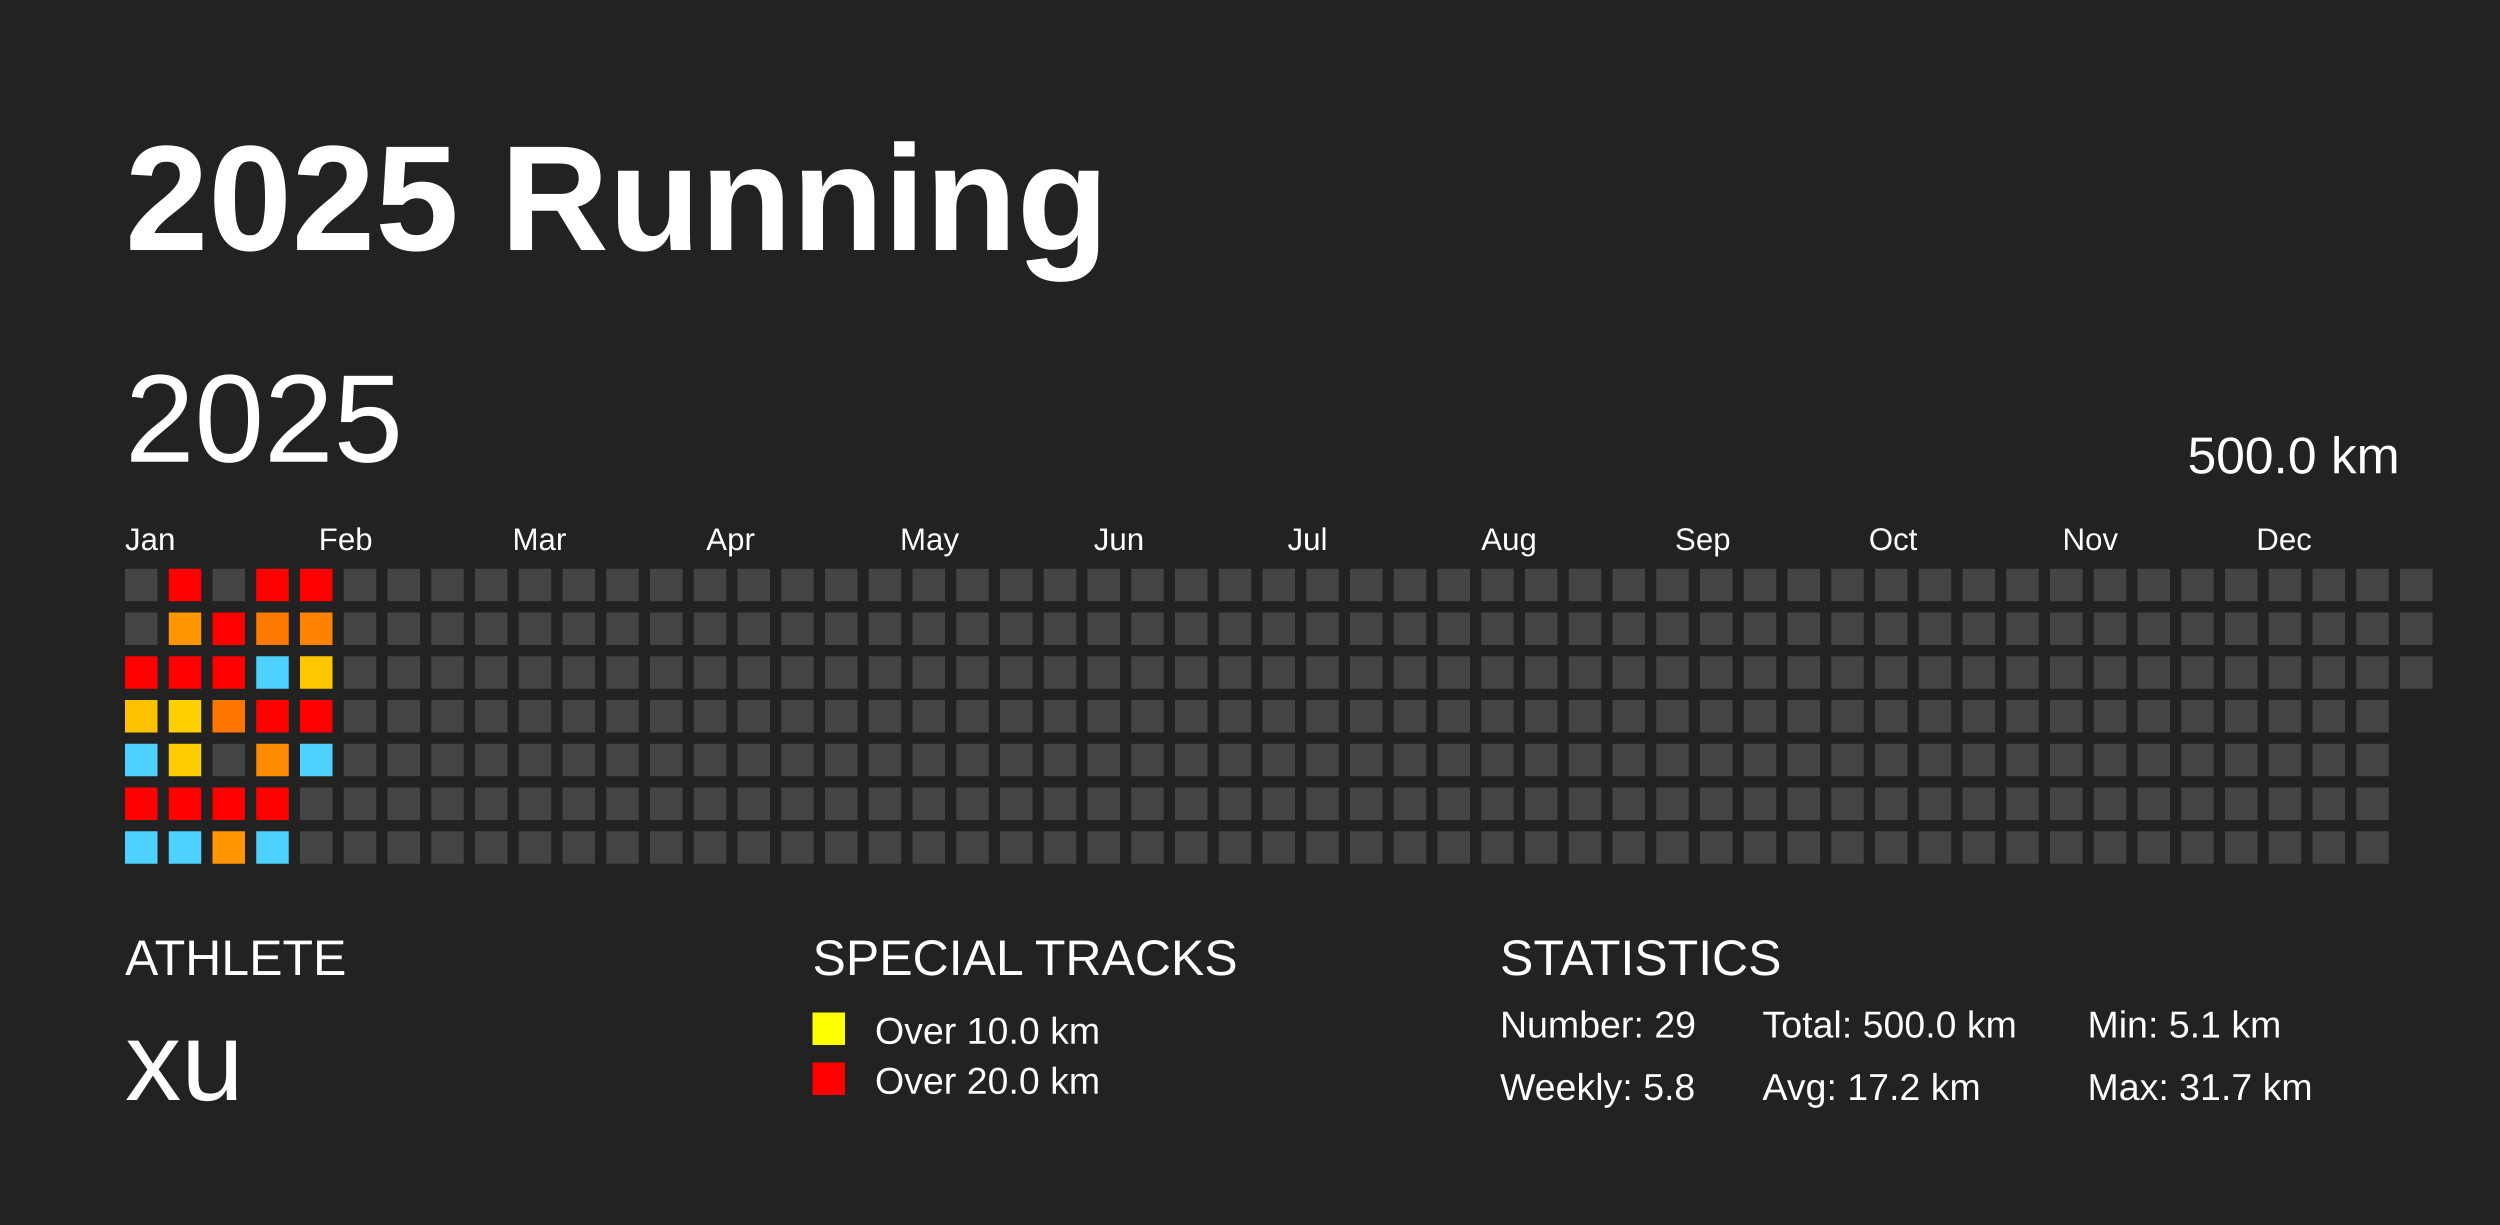
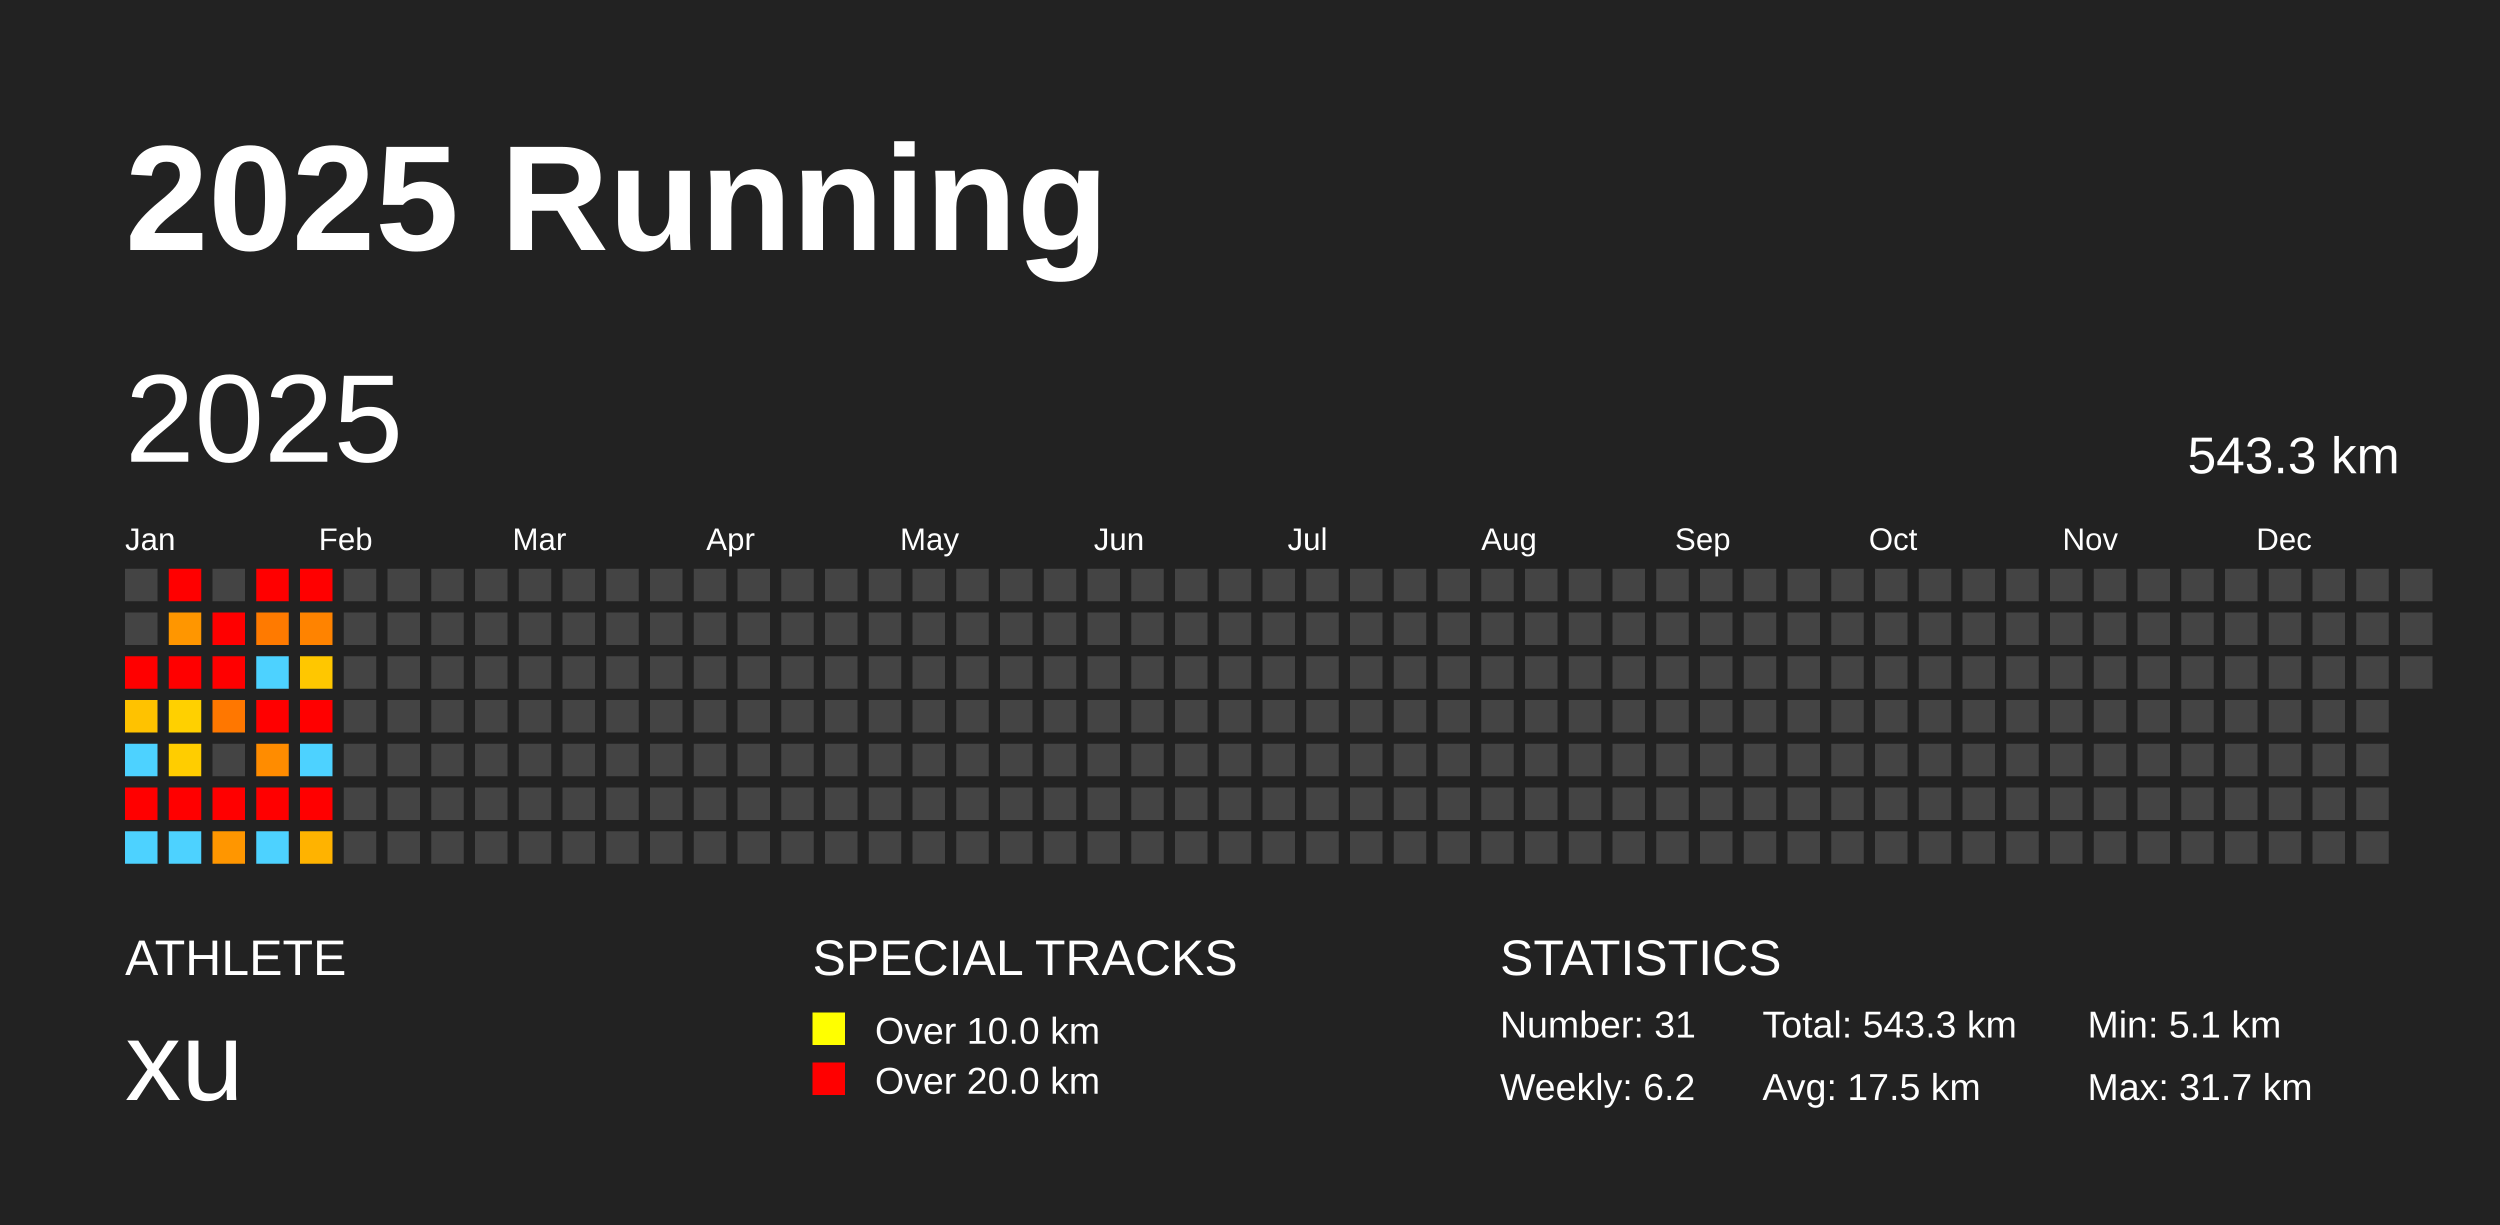
<svg xmlns="http://www.w3.org/2000/svg" baseProfile="full" height="98mm" version="1.1" viewBox="0,0,200,98" width="200mm">
  <defs />
  <rect fill="#222222" height="98" width="200" x="0" y="0" />
  <text fill="#FFFFFF" style="font-size:12px; font-family:Arial; font-weight:bold;" x="10" y="20">2025 Running</text>
  <text fill="#FFFFFF" style="font-size:4px; font-family:Arial" x="10" y="78">ATHLETE</text>
  <text fill="#FFFFFF" style="font-size:9px; font-family:Arial" x="10" y="88">xu</text>
  <text fill="#FFFFFF" style="font-size:4px; font-family:Arial" x="65" y="78">SPECIAL TRACKS</text>
  <rect fill="yellow" height="2.6" width="2.6" x="65" y="81" />
  <text fill="#FFFFFF" style="font-size:3px; font-family:Arial" x="70" y="83.5">Over 10.0 km</text>
  <rect fill="red" height="2.6" width="2.6" x="65" y="85" />
  <text fill="#FFFFFF" style="font-size:3px; font-family:Arial" x="70" y="87.5">Over 20.0 km</text>
  <text fill="#FFFFFF" style="font-size:4px; font-family:Arial" x="120" y="78">STATISTICS</text>
-   <text fill="#FFFFFF" style="font-size:3px; font-family:Arial" x="120" y="83">Number: 29</text>
-   <text fill="#FFFFFF" style="font-size:3px; font-family:Arial" x="120" y="88">Weekly: 5.8</text>
-   <text fill="#FFFFFF" style="font-size:3px; font-family:Arial" x="141" y="83">Total: 500.0 km</text>
-   <text fill="#FFFFFF" style="font-size:3px; font-family:Arial" x="141" y="88">Avg: 17.2 km</text>
+   <text fill="#FFFFFF" style="font-size:3px; font-family:Arial" x="120" y="83">Number: 31</text>
+   <text fill="#FFFFFF" style="font-size:3px; font-family:Arial" x="120" y="88">Weekly: 6.2</text>
+   <text fill="#FFFFFF" style="font-size:3px; font-family:Arial" x="141" y="83">Total: 543.3 km</text>
+   <text fill="#FFFFFF" style="font-size:3px; font-family:Arial" x="141" y="88">Avg: 17.5 km</text>
  <text fill="#FFFFFF" style="font-size:3px; font-family:Arial" x="167" y="83">Min: 5.1 km</text>
  <text fill="#FFFFFF" style="font-size:3px; font-family:Arial" x="167" y="88">Max: 31.7 km</text>
  <text dominant-baseline="hanging" fill="#FFFFFF" style="font-size:10.0px; font-family:Arial;" x="10" y="30">2025</text>
-   <text dominant-baseline="hanging" fill="#FFFFFF" style="font-size:4.125px; font-family:Arial;" x="175" y="35">500.0 km</text>
+   <text dominant-baseline="hanging" fill="#FFFFFF" style="font-size:4.125px; font-family:Arial;" x="175" y="35">543.3 km</text>
  <text fill="#FFFFFF" style="font-size:2.5px; font-family:Arial" x="10.0" y="44">Jan</text>
  <text fill="#FFFFFF" style="font-size:2.5px; font-family:Arial" x="25.5" y="44">Feb</text>
  <text fill="#FFFFFF" style="font-size:2.5px; font-family:Arial" x="41.0" y="44">Mar</text>
  <text fill="#FFFFFF" style="font-size:2.5px; font-family:Arial" x="56.5" y="44">Apr</text>
  <text fill="#FFFFFF" style="font-size:2.5px; font-family:Arial" x="72.0" y="44">May</text>
  <text fill="#FFFFFF" style="font-size:2.5px; font-family:Arial" x="87.5" y="44">Jun</text>
  <text fill="#FFFFFF" style="font-size:2.5px; font-family:Arial" x="103.0" y="44">Jul</text>
  <text fill="#FFFFFF" style="font-size:2.5px; font-family:Arial" x="118.5" y="44">Aug</text>
  <text fill="#FFFFFF" style="font-size:2.5px; font-family:Arial" x="134.0" y="44">Sep</text>
  <text fill="#FFFFFF" style="font-size:2.5px; font-family:Arial" x="149.5" y="44">Oct</text>
  <text fill="#FFFFFF" style="font-size:2.5px; font-family:Arial" x="165.0" y="44">Nov</text>
  <text fill="#FFFFFF" style="font-size:2.5px; font-family:Arial" x="180.5" y="44">Dec</text>
  <rect fill="#444444" height="2.6" width="2.6" x="10.0" y="45.5" />
  <rect fill="#444444" height="2.6" width="2.6" x="10.0" y="49.0" />
  <rect fill="red" height="2.6" width="2.6" x="10.0" y="52.5" />
  <rect fill="#ffc200" height="2.6" width="2.6" x="10.0" y="56.0" />
  <rect fill="#4dd2ff" height="2.6" width="2.6" x="10.0" y="59.5" />
  <rect fill="red" height="2.6" width="2.6" x="10.0" y="63.0" />
  <rect fill="#4dd2ff" height="2.6" width="2.6" x="10.0" y="66.5" />
  <rect fill="red" height="2.6" width="2.6" x="13.5" y="45.5" />
  <rect fill="#ff9600" height="2.6" width="2.6" x="13.5" y="49.0" />
  <rect fill="red" height="2.6" width="2.6" x="13.5" y="52.5" />
  <rect fill="#ffd000" height="2.6" width="2.6" x="13.5" y="56.0" />
  <rect fill="#ffcd00" height="2.6" width="2.6" x="13.5" y="59.5" />
  <rect fill="red" height="2.6" width="2.6" x="13.5" y="63.0" />
  <rect fill="#4dd2ff" height="2.6" width="2.6" x="13.5" y="66.5" />
  <rect fill="#444444" height="2.6" width="2.6" x="17.0" y="45.5" />
  <rect fill="red" height="2.6" width="2.6" x="17.0" y="49.0" />
  <rect fill="red" height="2.6" width="2.6" x="17.0" y="52.5" />
  <rect fill="#ff7700" height="2.6" width="2.6" x="17.0" y="56.0" />
  <rect fill="#444444" height="2.6" width="2.6" x="17.0" y="59.5" />
  <rect fill="red" height="2.6" width="2.6" x="17.0" y="63.0" />
  <rect fill="#ff9600" height="2.6" width="2.6" x="17.0" y="66.5" />
  <rect fill="red" height="2.6" width="2.6" x="20.5" y="45.5" />
  <rect fill="#ff7a00" height="2.6" width="2.6" x="20.5" y="49.0" />
  <rect fill="#4dd2ff" height="2.6" width="2.6" x="20.5" y="52.5" />
  <rect fill="red" height="2.6" width="2.6" x="20.5" y="56.0" />
  <rect fill="#ff8c00" height="2.6" width="2.6" x="20.5" y="59.5" />
  <rect fill="red" height="2.6" width="2.6" x="20.5" y="63.0" />
  <rect fill="#4dd2ff" height="2.6" width="2.6" x="20.5" y="66.5" />
  <rect fill="red" height="2.6" width="2.6" x="24.0" y="45.5" />
  <rect fill="#ff8300" height="2.6" width="2.6" x="24.0" y="49.0" />
  <rect fill="#ffc700" height="2.6" width="2.6" x="24.0" y="52.5" />
  <rect fill="red" height="2.6" width="2.6" x="24.0" y="56.0" />
  <rect fill="#4dd2ff" height="2.6" width="2.6" x="24.0" y="59.5" />
-   <rect fill="#444444" height="2.6" width="2.6" x="24.0" y="63.0" />
-   <rect fill="#444444" height="2.6" width="2.6" x="24.0" y="66.5" />
+   <rect fill="red" height="2.6" width="2.6" x="24.0" y="63.0" />
+   <rect fill="#ffb300" height="2.6" width="2.6" x="24.0" y="66.5" />
  <rect fill="#444444" height="2.6" width="2.6" x="27.5" y="45.5" />
  <rect fill="#444444" height="2.6" width="2.6" x="27.5" y="49.0" />
  <rect fill="#444444" height="2.6" width="2.6" x="27.5" y="52.5" />
  <rect fill="#444444" height="2.6" width="2.6" x="27.5" y="56.0" />
  <rect fill="#444444" height="2.6" width="2.6" x="27.5" y="59.5" />
  <rect fill="#444444" height="2.6" width="2.6" x="27.5" y="63.0" />
  <rect fill="#444444" height="2.6" width="2.6" x="27.5" y="66.5" />
  <rect fill="#444444" height="2.6" width="2.6" x="31.0" y="45.5" />
  <rect fill="#444444" height="2.6" width="2.6" x="31.0" y="49.0" />
  <rect fill="#444444" height="2.6" width="2.6" x="31.0" y="52.5" />
  <rect fill="#444444" height="2.6" width="2.6" x="31.0" y="56.0" />
  <rect fill="#444444" height="2.6" width="2.6" x="31.0" y="59.5" />
  <rect fill="#444444" height="2.6" width="2.6" x="31.0" y="63.0" />
  <rect fill="#444444" height="2.6" width="2.6" x="31.0" y="66.5" />
  <rect fill="#444444" height="2.6" width="2.6" x="34.5" y="45.5" />
  <rect fill="#444444" height="2.6" width="2.6" x="34.5" y="49.0" />
  <rect fill="#444444" height="2.6" width="2.6" x="34.5" y="52.5" />
  <rect fill="#444444" height="2.6" width="2.6" x="34.5" y="56.0" />
  <rect fill="#444444" height="2.6" width="2.6" x="34.5" y="59.5" />
  <rect fill="#444444" height="2.6" width="2.6" x="34.5" y="63.0" />
  <rect fill="#444444" height="2.6" width="2.6" x="34.5" y="66.5" />
  <rect fill="#444444" height="2.6" width="2.6" x="38.0" y="45.5" />
  <rect fill="#444444" height="2.6" width="2.6" x="38.0" y="49.0" />
  <rect fill="#444444" height="2.6" width="2.6" x="38.0" y="52.5" />
  <rect fill="#444444" height="2.6" width="2.6" x="38.0" y="56.0" />
  <rect fill="#444444" height="2.6" width="2.6" x="38.0" y="59.5" />
  <rect fill="#444444" height="2.6" width="2.6" x="38.0" y="63.0" />
  <rect fill="#444444" height="2.6" width="2.6" x="38.0" y="66.5" />
  <rect fill="#444444" height="2.6" width="2.6" x="41.5" y="45.5" />
  <rect fill="#444444" height="2.6" width="2.6" x="41.5" y="49.0" />
  <rect fill="#444444" height="2.6" width="2.6" x="41.5" y="52.5" />
  <rect fill="#444444" height="2.6" width="2.6" x="41.5" y="56.0" />
  <rect fill="#444444" height="2.6" width="2.6" x="41.5" y="59.5" />
  <rect fill="#444444" height="2.6" width="2.6" x="41.5" y="63.0" />
  <rect fill="#444444" height="2.6" width="2.6" x="41.5" y="66.5" />
  <rect fill="#444444" height="2.6" width="2.6" x="45.0" y="45.5" />
  <rect fill="#444444" height="2.6" width="2.6" x="45.0" y="49.0" />
  <rect fill="#444444" height="2.6" width="2.6" x="45.0" y="52.5" />
  <rect fill="#444444" height="2.6" width="2.6" x="45.0" y="56.0" />
  <rect fill="#444444" height="2.6" width="2.6" x="45.0" y="59.5" />
  <rect fill="#444444" height="2.6" width="2.6" x="45.0" y="63.0" />
  <rect fill="#444444" height="2.6" width="2.6" x="45.0" y="66.5" />
  <rect fill="#444444" height="2.6" width="2.6" x="48.5" y="45.5" />
  <rect fill="#444444" height="2.6" width="2.6" x="48.5" y="49.0" />
  <rect fill="#444444" height="2.6" width="2.6" x="48.5" y="52.5" />
  <rect fill="#444444" height="2.6" width="2.6" x="48.5" y="56.0" />
  <rect fill="#444444" height="2.6" width="2.6" x="48.5" y="59.5" />
  <rect fill="#444444" height="2.6" width="2.6" x="48.5" y="63.0" />
  <rect fill="#444444" height="2.6" width="2.6" x="48.5" y="66.5" />
  <rect fill="#444444" height="2.6" width="2.6" x="52.0" y="45.5" />
  <rect fill="#444444" height="2.6" width="2.6" x="52.0" y="49.0" />
  <rect fill="#444444" height="2.6" width="2.6" x="52.0" y="52.5" />
  <rect fill="#444444" height="2.6" width="2.6" x="52.0" y="56.0" />
  <rect fill="#444444" height="2.6" width="2.6" x="52.0" y="59.5" />
  <rect fill="#444444" height="2.6" width="2.6" x="52.0" y="63.0" />
  <rect fill="#444444" height="2.6" width="2.6" x="52.0" y="66.5" />
  <rect fill="#444444" height="2.6" width="2.6" x="55.5" y="45.5" />
  <rect fill="#444444" height="2.6" width="2.6" x="55.5" y="49.0" />
  <rect fill="#444444" height="2.6" width="2.6" x="55.5" y="52.5" />
  <rect fill="#444444" height="2.6" width="2.6" x="55.5" y="56.0" />
  <rect fill="#444444" height="2.6" width="2.6" x="55.5" y="59.5" />
  <rect fill="#444444" height="2.6" width="2.6" x="55.5" y="63.0" />
  <rect fill="#444444" height="2.6" width="2.6" x="55.5" y="66.5" />
  <rect fill="#444444" height="2.6" width="2.6" x="59.0" y="45.5" />
  <rect fill="#444444" height="2.6" width="2.6" x="59.0" y="49.0" />
  <rect fill="#444444" height="2.6" width="2.6" x="59.0" y="52.5" />
  <rect fill="#444444" height="2.6" width="2.6" x="59.0" y="56.0" />
  <rect fill="#444444" height="2.6" width="2.6" x="59.0" y="59.5" />
  <rect fill="#444444" height="2.6" width="2.6" x="59.0" y="63.0" />
  <rect fill="#444444" height="2.6" width="2.6" x="59.0" y="66.5" />
  <rect fill="#444444" height="2.6" width="2.6" x="62.5" y="45.5" />
  <rect fill="#444444" height="2.6" width="2.6" x="62.5" y="49.0" />
  <rect fill="#444444" height="2.6" width="2.6" x="62.5" y="52.5" />
  <rect fill="#444444" height="2.6" width="2.6" x="62.5" y="56.0" />
  <rect fill="#444444" height="2.6" width="2.6" x="62.5" y="59.5" />
  <rect fill="#444444" height="2.6" width="2.6" x="62.5" y="63.0" />
  <rect fill="#444444" height="2.6" width="2.6" x="62.5" y="66.5" />
  <rect fill="#444444" height="2.6" width="2.6" x="66.0" y="45.5" />
  <rect fill="#444444" height="2.6" width="2.6" x="66.0" y="49.0" />
  <rect fill="#444444" height="2.6" width="2.6" x="66.0" y="52.5" />
  <rect fill="#444444" height="2.6" width="2.6" x="66.0" y="56.0" />
  <rect fill="#444444" height="2.6" width="2.6" x="66.0" y="59.5" />
  <rect fill="#444444" height="2.6" width="2.6" x="66.0" y="63.0" />
  <rect fill="#444444" height="2.6" width="2.6" x="66.0" y="66.5" />
  <rect fill="#444444" height="2.6" width="2.6" x="69.5" y="45.5" />
  <rect fill="#444444" height="2.6" width="2.6" x="69.5" y="49.0" />
  <rect fill="#444444" height="2.6" width="2.6" x="69.5" y="52.5" />
  <rect fill="#444444" height="2.6" width="2.6" x="69.5" y="56.0" />
  <rect fill="#444444" height="2.6" width="2.6" x="69.5" y="59.5" />
  <rect fill="#444444" height="2.6" width="2.6" x="69.5" y="63.0" />
  <rect fill="#444444" height="2.6" width="2.6" x="69.5" y="66.5" />
  <rect fill="#444444" height="2.6" width="2.6" x="73.0" y="45.5" />
  <rect fill="#444444" height="2.6" width="2.6" x="73.0" y="49.0" />
  <rect fill="#444444" height="2.6" width="2.6" x="73.0" y="52.5" />
  <rect fill="#444444" height="2.6" width="2.6" x="73.0" y="56.0" />
  <rect fill="#444444" height="2.6" width="2.6" x="73.0" y="59.5" />
  <rect fill="#444444" height="2.6" width="2.6" x="73.0" y="63.0" />
  <rect fill="#444444" height="2.6" width="2.6" x="73.0" y="66.5" />
  <rect fill="#444444" height="2.6" width="2.6" x="76.5" y="45.5" />
  <rect fill="#444444" height="2.6" width="2.6" x="76.5" y="49.0" />
  <rect fill="#444444" height="2.6" width="2.6" x="76.5" y="52.5" />
  <rect fill="#444444" height="2.6" width="2.6" x="76.5" y="56.0" />
  <rect fill="#444444" height="2.6" width="2.6" x="76.5" y="59.5" />
  <rect fill="#444444" height="2.6" width="2.6" x="76.5" y="63.0" />
  <rect fill="#444444" height="2.6" width="2.6" x="76.5" y="66.5" />
  <rect fill="#444444" height="2.6" width="2.6" x="80.0" y="45.5" />
  <rect fill="#444444" height="2.6" width="2.6" x="80.0" y="49.0" />
  <rect fill="#444444" height="2.6" width="2.6" x="80.0" y="52.5" />
  <rect fill="#444444" height="2.6" width="2.6" x="80.0" y="56.0" />
  <rect fill="#444444" height="2.6" width="2.6" x="80.0" y="59.5" />
  <rect fill="#444444" height="2.6" width="2.6" x="80.0" y="63.0" />
  <rect fill="#444444" height="2.6" width="2.6" x="80.0" y="66.5" />
  <rect fill="#444444" height="2.6" width="2.6" x="83.5" y="45.5" />
  <rect fill="#444444" height="2.6" width="2.6" x="83.5" y="49.0" />
  <rect fill="#444444" height="2.6" width="2.6" x="83.5" y="52.5" />
  <rect fill="#444444" height="2.6" width="2.6" x="83.5" y="56.0" />
  <rect fill="#444444" height="2.6" width="2.6" x="83.5" y="59.5" />
  <rect fill="#444444" height="2.6" width="2.6" x="83.5" y="63.0" />
  <rect fill="#444444" height="2.6" width="2.6" x="83.5" y="66.5" />
  <rect fill="#444444" height="2.6" width="2.6" x="87.0" y="45.5" />
  <rect fill="#444444" height="2.6" width="2.6" x="87.0" y="49.0" />
  <rect fill="#444444" height="2.6" width="2.6" x="87.0" y="52.5" />
  <rect fill="#444444" height="2.6" width="2.6" x="87.0" y="56.0" />
  <rect fill="#444444" height="2.6" width="2.6" x="87.0" y="59.5" />
  <rect fill="#444444" height="2.6" width="2.6" x="87.0" y="63.0" />
  <rect fill="#444444" height="2.6" width="2.6" x="87.0" y="66.5" />
  <rect fill="#444444" height="2.6" width="2.6" x="90.5" y="45.5" />
  <rect fill="#444444" height="2.6" width="2.6" x="90.5" y="49.0" />
  <rect fill="#444444" height="2.6" width="2.6" x="90.5" y="52.5" />
  <rect fill="#444444" height="2.6" width="2.6" x="90.5" y="56.0" />
  <rect fill="#444444" height="2.6" width="2.6" x="90.5" y="59.5" />
  <rect fill="#444444" height="2.6" width="2.6" x="90.5" y="63.0" />
  <rect fill="#444444" height="2.6" width="2.6" x="90.5" y="66.5" />
  <rect fill="#444444" height="2.6" width="2.6" x="94.0" y="45.5" />
  <rect fill="#444444" height="2.6" width="2.6" x="94.0" y="49.0" />
  <rect fill="#444444" height="2.6" width="2.6" x="94.0" y="52.5" />
  <rect fill="#444444" height="2.6" width="2.6" x="94.0" y="56.0" />
  <rect fill="#444444" height="2.6" width="2.6" x="94.0" y="59.5" />
  <rect fill="#444444" height="2.6" width="2.6" x="94.0" y="63.0" />
  <rect fill="#444444" height="2.6" width="2.6" x="94.0" y="66.5" />
  <rect fill="#444444" height="2.6" width="2.6" x="97.5" y="45.5" />
  <rect fill="#444444" height="2.6" width="2.6" x="97.5" y="49.0" />
  <rect fill="#444444" height="2.6" width="2.6" x="97.5" y="52.5" />
  <rect fill="#444444" height="2.6" width="2.6" x="97.5" y="56.0" />
  <rect fill="#444444" height="2.6" width="2.6" x="97.5" y="59.5" />
  <rect fill="#444444" height="2.6" width="2.6" x="97.5" y="63.0" />
  <rect fill="#444444" height="2.6" width="2.6" x="97.5" y="66.5" />
  <rect fill="#444444" height="2.6" width="2.6" x="101.0" y="45.5" />
  <rect fill="#444444" height="2.6" width="2.6" x="101.0" y="49.0" />
  <rect fill="#444444" height="2.6" width="2.6" x="101.0" y="52.5" />
  <rect fill="#444444" height="2.6" width="2.6" x="101.0" y="56.0" />
  <rect fill="#444444" height="2.6" width="2.6" x="101.0" y="59.5" />
  <rect fill="#444444" height="2.6" width="2.6" x="101.0" y="63.0" />
  <rect fill="#444444" height="2.6" width="2.6" x="101.0" y="66.5" />
  <rect fill="#444444" height="2.6" width="2.6" x="104.5" y="45.5" />
  <rect fill="#444444" height="2.6" width="2.6" x="104.5" y="49.0" />
  <rect fill="#444444" height="2.6" width="2.6" x="104.5" y="52.5" />
  <rect fill="#444444" height="2.6" width="2.6" x="104.5" y="56.0" />
  <rect fill="#444444" height="2.6" width="2.6" x="104.5" y="59.5" />
  <rect fill="#444444" height="2.6" width="2.6" x="104.5" y="63.0" />
  <rect fill="#444444" height="2.6" width="2.6" x="104.5" y="66.5" />
  <rect fill="#444444" height="2.6" width="2.6" x="108.0" y="45.5" />
  <rect fill="#444444" height="2.6" width="2.6" x="108.0" y="49.0" />
  <rect fill="#444444" height="2.6" width="2.6" x="108.0" y="52.5" />
  <rect fill="#444444" height="2.6" width="2.6" x="108.0" y="56.0" />
  <rect fill="#444444" height="2.6" width="2.6" x="108.0" y="59.5" />
  <rect fill="#444444" height="2.6" width="2.6" x="108.0" y="63.0" />
  <rect fill="#444444" height="2.6" width="2.6" x="108.0" y="66.5" />
  <rect fill="#444444" height="2.6" width="2.6" x="111.5" y="45.5" />
  <rect fill="#444444" height="2.6" width="2.6" x="111.5" y="49.0" />
  <rect fill="#444444" height="2.6" width="2.6" x="111.5" y="52.5" />
  <rect fill="#444444" height="2.6" width="2.6" x="111.5" y="56.0" />
  <rect fill="#444444" height="2.6" width="2.6" x="111.5" y="59.5" />
  <rect fill="#444444" height="2.6" width="2.6" x="111.5" y="63.0" />
  <rect fill="#444444" height="2.6" width="2.6" x="111.5" y="66.5" />
  <rect fill="#444444" height="2.6" width="2.6" x="115.0" y="45.5" />
  <rect fill="#444444" height="2.6" width="2.6" x="115.0" y="49.0" />
  <rect fill="#444444" height="2.6" width="2.6" x="115.0" y="52.5" />
  <rect fill="#444444" height="2.6" width="2.6" x="115.0" y="56.0" />
  <rect fill="#444444" height="2.6" width="2.6" x="115.0" y="59.5" />
  <rect fill="#444444" height="2.6" width="2.6" x="115.0" y="63.0" />
  <rect fill="#444444" height="2.6" width="2.6" x="115.0" y="66.5" />
  <rect fill="#444444" height="2.6" width="2.6" x="118.5" y="45.5" />
  <rect fill="#444444" height="2.6" width="2.6" x="118.5" y="49.0" />
  <rect fill="#444444" height="2.6" width="2.6" x="118.5" y="52.5" />
  <rect fill="#444444" height="2.6" width="2.6" x="118.5" y="56.0" />
  <rect fill="#444444" height="2.6" width="2.6" x="118.5" y="59.5" />
  <rect fill="#444444" height="2.6" width="2.6" x="118.5" y="63.0" />
  <rect fill="#444444" height="2.6" width="2.6" x="118.5" y="66.5" />
  <rect fill="#444444" height="2.6" width="2.6" x="122.0" y="45.5" />
  <rect fill="#444444" height="2.6" width="2.6" x="122.0" y="49.0" />
  <rect fill="#444444" height="2.6" width="2.6" x="122.0" y="52.5" />
  <rect fill="#444444" height="2.6" width="2.6" x="122.0" y="56.0" />
  <rect fill="#444444" height="2.6" width="2.6" x="122.0" y="59.5" />
  <rect fill="#444444" height="2.6" width="2.6" x="122.0" y="63.0" />
  <rect fill="#444444" height="2.6" width="2.6" x="122.0" y="66.5" />
  <rect fill="#444444" height="2.6" width="2.6" x="125.5" y="45.5" />
  <rect fill="#444444" height="2.6" width="2.6" x="125.5" y="49.0" />
  <rect fill="#444444" height="2.6" width="2.6" x="125.5" y="52.5" />
  <rect fill="#444444" height="2.6" width="2.6" x="125.5" y="56.0" />
  <rect fill="#444444" height="2.6" width="2.6" x="125.5" y="59.5" />
  <rect fill="#444444" height="2.6" width="2.6" x="125.5" y="63.0" />
  <rect fill="#444444" height="2.6" width="2.6" x="125.5" y="66.5" />
  <rect fill="#444444" height="2.6" width="2.6" x="129.0" y="45.5" />
  <rect fill="#444444" height="2.6" width="2.6" x="129.0" y="49.0" />
  <rect fill="#444444" height="2.6" width="2.6" x="129.0" y="52.5" />
  <rect fill="#444444" height="2.6" width="2.6" x="129.0" y="56.0" />
  <rect fill="#444444" height="2.6" width="2.6" x="129.0" y="59.5" />
  <rect fill="#444444" height="2.6" width="2.6" x="129.0" y="63.0" />
  <rect fill="#444444" height="2.6" width="2.6" x="129.0" y="66.5" />
  <rect fill="#444444" height="2.6" width="2.6" x="132.5" y="45.5" />
  <rect fill="#444444" height="2.6" width="2.6" x="132.5" y="49.0" />
  <rect fill="#444444" height="2.6" width="2.6" x="132.5" y="52.5" />
  <rect fill="#444444" height="2.6" width="2.6" x="132.5" y="56.0" />
  <rect fill="#444444" height="2.6" width="2.6" x="132.5" y="59.5" />
  <rect fill="#444444" height="2.6" width="2.6" x="132.5" y="63.0" />
  <rect fill="#444444" height="2.6" width="2.6" x="132.5" y="66.5" />
  <rect fill="#444444" height="2.6" width="2.6" x="136.0" y="45.5" />
  <rect fill="#444444" height="2.6" width="2.6" x="136.0" y="49.0" />
  <rect fill="#444444" height="2.6" width="2.6" x="136.0" y="52.5" />
  <rect fill="#444444" height="2.6" width="2.6" x="136.0" y="56.0" />
  <rect fill="#444444" height="2.6" width="2.6" x="136.0" y="59.5" />
  <rect fill="#444444" height="2.6" width="2.6" x="136.0" y="63.0" />
  <rect fill="#444444" height="2.6" width="2.6" x="136.0" y="66.5" />
  <rect fill="#444444" height="2.6" width="2.6" x="139.5" y="45.5" />
  <rect fill="#444444" height="2.6" width="2.6" x="139.5" y="49.0" />
  <rect fill="#444444" height="2.6" width="2.6" x="139.5" y="52.5" />
  <rect fill="#444444" height="2.6" width="2.6" x="139.5" y="56.0" />
  <rect fill="#444444" height="2.6" width="2.6" x="139.5" y="59.5" />
  <rect fill="#444444" height="2.6" width="2.6" x="139.5" y="63.0" />
  <rect fill="#444444" height="2.6" width="2.6" x="139.5" y="66.5" />
  <rect fill="#444444" height="2.6" width="2.6" x="143.0" y="45.5" />
  <rect fill="#444444" height="2.6" width="2.6" x="143.0" y="49.0" />
  <rect fill="#444444" height="2.6" width="2.6" x="143.0" y="52.5" />
  <rect fill="#444444" height="2.6" width="2.6" x="143.0" y="56.0" />
  <rect fill="#444444" height="2.6" width="2.6" x="143.0" y="59.5" />
  <rect fill="#444444" height="2.6" width="2.6" x="143.0" y="63.0" />
  <rect fill="#444444" height="2.6" width="2.6" x="143.0" y="66.5" />
  <rect fill="#444444" height="2.6" width="2.6" x="146.5" y="45.5" />
  <rect fill="#444444" height="2.6" width="2.6" x="146.5" y="49.0" />
  <rect fill="#444444" height="2.6" width="2.6" x="146.5" y="52.5" />
  <rect fill="#444444" height="2.6" width="2.6" x="146.5" y="56.0" />
  <rect fill="#444444" height="2.6" width="2.6" x="146.5" y="59.5" />
  <rect fill="#444444" height="2.6" width="2.6" x="146.5" y="63.0" />
  <rect fill="#444444" height="2.6" width="2.6" x="146.5" y="66.5" />
  <rect fill="#444444" height="2.6" width="2.6" x="150.0" y="45.5" />
  <rect fill="#444444" height="2.6" width="2.6" x="150.0" y="49.0" />
  <rect fill="#444444" height="2.6" width="2.6" x="150.0" y="52.5" />
  <rect fill="#444444" height="2.6" width="2.6" x="150.0" y="56.0" />
  <rect fill="#444444" height="2.6" width="2.6" x="150.0" y="59.5" />
  <rect fill="#444444" height="2.6" width="2.6" x="150.0" y="63.0" />
  <rect fill="#444444" height="2.6" width="2.6" x="150.0" y="66.5" />
  <rect fill="#444444" height="2.6" width="2.6" x="153.5" y="45.5" />
  <rect fill="#444444" height="2.6" width="2.6" x="153.5" y="49.0" />
  <rect fill="#444444" height="2.6" width="2.6" x="153.5" y="52.5" />
  <rect fill="#444444" height="2.6" width="2.6" x="153.5" y="56.0" />
  <rect fill="#444444" height="2.6" width="2.6" x="153.5" y="59.5" />
  <rect fill="#444444" height="2.6" width="2.6" x="153.5" y="63.0" />
  <rect fill="#444444" height="2.6" width="2.6" x="153.5" y="66.5" />
  <rect fill="#444444" height="2.6" width="2.6" x="157.0" y="45.5" />
  <rect fill="#444444" height="2.6" width="2.6" x="157.0" y="49.0" />
  <rect fill="#444444" height="2.6" width="2.6" x="157.0" y="52.5" />
  <rect fill="#444444" height="2.6" width="2.6" x="157.0" y="56.0" />
  <rect fill="#444444" height="2.6" width="2.6" x="157.0" y="59.5" />
  <rect fill="#444444" height="2.6" width="2.6" x="157.0" y="63.0" />
  <rect fill="#444444" height="2.6" width="2.6" x="157.0" y="66.5" />
  <rect fill="#444444" height="2.6" width="2.6" x="160.5" y="45.5" />
  <rect fill="#444444" height="2.6" width="2.6" x="160.5" y="49.0" />
  <rect fill="#444444" height="2.6" width="2.6" x="160.5" y="52.5" />
  <rect fill="#444444" height="2.6" width="2.6" x="160.5" y="56.0" />
  <rect fill="#444444" height="2.6" width="2.6" x="160.5" y="59.5" />
  <rect fill="#444444" height="2.6" width="2.6" x="160.5" y="63.0" />
  <rect fill="#444444" height="2.6" width="2.6" x="160.5" y="66.5" />
  <rect fill="#444444" height="2.6" width="2.6" x="164.0" y="45.5" />
  <rect fill="#444444" height="2.6" width="2.6" x="164.0" y="49.0" />
  <rect fill="#444444" height="2.6" width="2.6" x="164.0" y="52.5" />
  <rect fill="#444444" height="2.6" width="2.6" x="164.0" y="56.0" />
  <rect fill="#444444" height="2.6" width="2.6" x="164.0" y="59.5" />
  <rect fill="#444444" height="2.6" width="2.6" x="164.0" y="63.0" />
  <rect fill="#444444" height="2.6" width="2.6" x="164.0" y="66.5" />
  <rect fill="#444444" height="2.6" width="2.6" x="167.5" y="45.5" />
  <rect fill="#444444" height="2.6" width="2.6" x="167.5" y="49.0" />
  <rect fill="#444444" height="2.6" width="2.6" x="167.5" y="52.5" />
  <rect fill="#444444" height="2.6" width="2.6" x="167.5" y="56.0" />
  <rect fill="#444444" height="2.6" width="2.6" x="167.5" y="59.5" />
  <rect fill="#444444" height="2.6" width="2.6" x="167.5" y="63.0" />
  <rect fill="#444444" height="2.6" width="2.6" x="167.5" y="66.5" />
  <rect fill="#444444" height="2.6" width="2.6" x="171.0" y="45.5" />
  <rect fill="#444444" height="2.6" width="2.6" x="171.0" y="49.0" />
  <rect fill="#444444" height="2.6" width="2.6" x="171.0" y="52.5" />
  <rect fill="#444444" height="2.6" width="2.6" x="171.0" y="56.0" />
  <rect fill="#444444" height="2.6" width="2.6" x="171.0" y="59.5" />
  <rect fill="#444444" height="2.6" width="2.6" x="171.0" y="63.0" />
  <rect fill="#444444" height="2.6" width="2.6" x="171.0" y="66.5" />
  <rect fill="#444444" height="2.6" width="2.6" x="174.5" y="45.5" />
  <rect fill="#444444" height="2.6" width="2.6" x="174.5" y="49.0" />
  <rect fill="#444444" height="2.6" width="2.6" x="174.5" y="52.5" />
  <rect fill="#444444" height="2.6" width="2.6" x="174.5" y="56.0" />
  <rect fill="#444444" height="2.6" width="2.6" x="174.5" y="59.5" />
  <rect fill="#444444" height="2.6" width="2.6" x="174.5" y="63.0" />
  <rect fill="#444444" height="2.6" width="2.6" x="174.5" y="66.5" />
  <rect fill="#444444" height="2.6" width="2.6" x="178.0" y="45.5" />
  <rect fill="#444444" height="2.6" width="2.6" x="178.0" y="49.0" />
  <rect fill="#444444" height="2.6" width="2.6" x="178.0" y="52.5" />
  <rect fill="#444444" height="2.6" width="2.6" x="178.0" y="56.0" />
  <rect fill="#444444" height="2.6" width="2.6" x="178.0" y="59.5" />
  <rect fill="#444444" height="2.6" width="2.6" x="178.0" y="63.0" />
  <rect fill="#444444" height="2.6" width="2.6" x="178.0" y="66.5" />
  <rect fill="#444444" height="2.6" width="2.6" x="181.5" y="45.5" />
  <rect fill="#444444" height="2.6" width="2.6" x="181.5" y="49.0" />
  <rect fill="#444444" height="2.6" width="2.6" x="181.5" y="52.5" />
  <rect fill="#444444" height="2.6" width="2.6" x="181.5" y="56.0" />
  <rect fill="#444444" height="2.6" width="2.6" x="181.5" y="59.5" />
  <rect fill="#444444" height="2.6" width="2.6" x="181.5" y="63.0" />
  <rect fill="#444444" height="2.6" width="2.6" x="181.5" y="66.5" />
  <rect fill="#444444" height="2.6" width="2.6" x="185.0" y="45.5" />
  <rect fill="#444444" height="2.6" width="2.6" x="185.0" y="49.0" />
  <rect fill="#444444" height="2.6" width="2.6" x="185.0" y="52.5" />
  <rect fill="#444444" height="2.6" width="2.6" x="185.0" y="56.0" />
  <rect fill="#444444" height="2.6" width="2.6" x="185.0" y="59.5" />
  <rect fill="#444444" height="2.6" width="2.6" x="185.0" y="63.0" />
  <rect fill="#444444" height="2.6" width="2.6" x="185.0" y="66.5" />
  <rect fill="#444444" height="2.6" width="2.6" x="188.5" y="45.5" />
  <rect fill="#444444" height="2.6" width="2.6" x="188.5" y="49.0" />
  <rect fill="#444444" height="2.6" width="2.6" x="188.5" y="52.5" />
  <rect fill="#444444" height="2.6" width="2.6" x="188.5" y="56.0" />
  <rect fill="#444444" height="2.6" width="2.6" x="188.5" y="59.5" />
  <rect fill="#444444" height="2.6" width="2.6" x="188.5" y="63.0" />
  <rect fill="#444444" height="2.6" width="2.6" x="188.5" y="66.5" />
  <rect fill="#444444" height="2.6" width="2.6" x="192.0" y="45.5" />
  <rect fill="#444444" height="2.6" width="2.6" x="192.0" y="49.0" />
  <rect fill="#444444" height="2.6" width="2.6" x="192.0" y="52.5" />
</svg>
